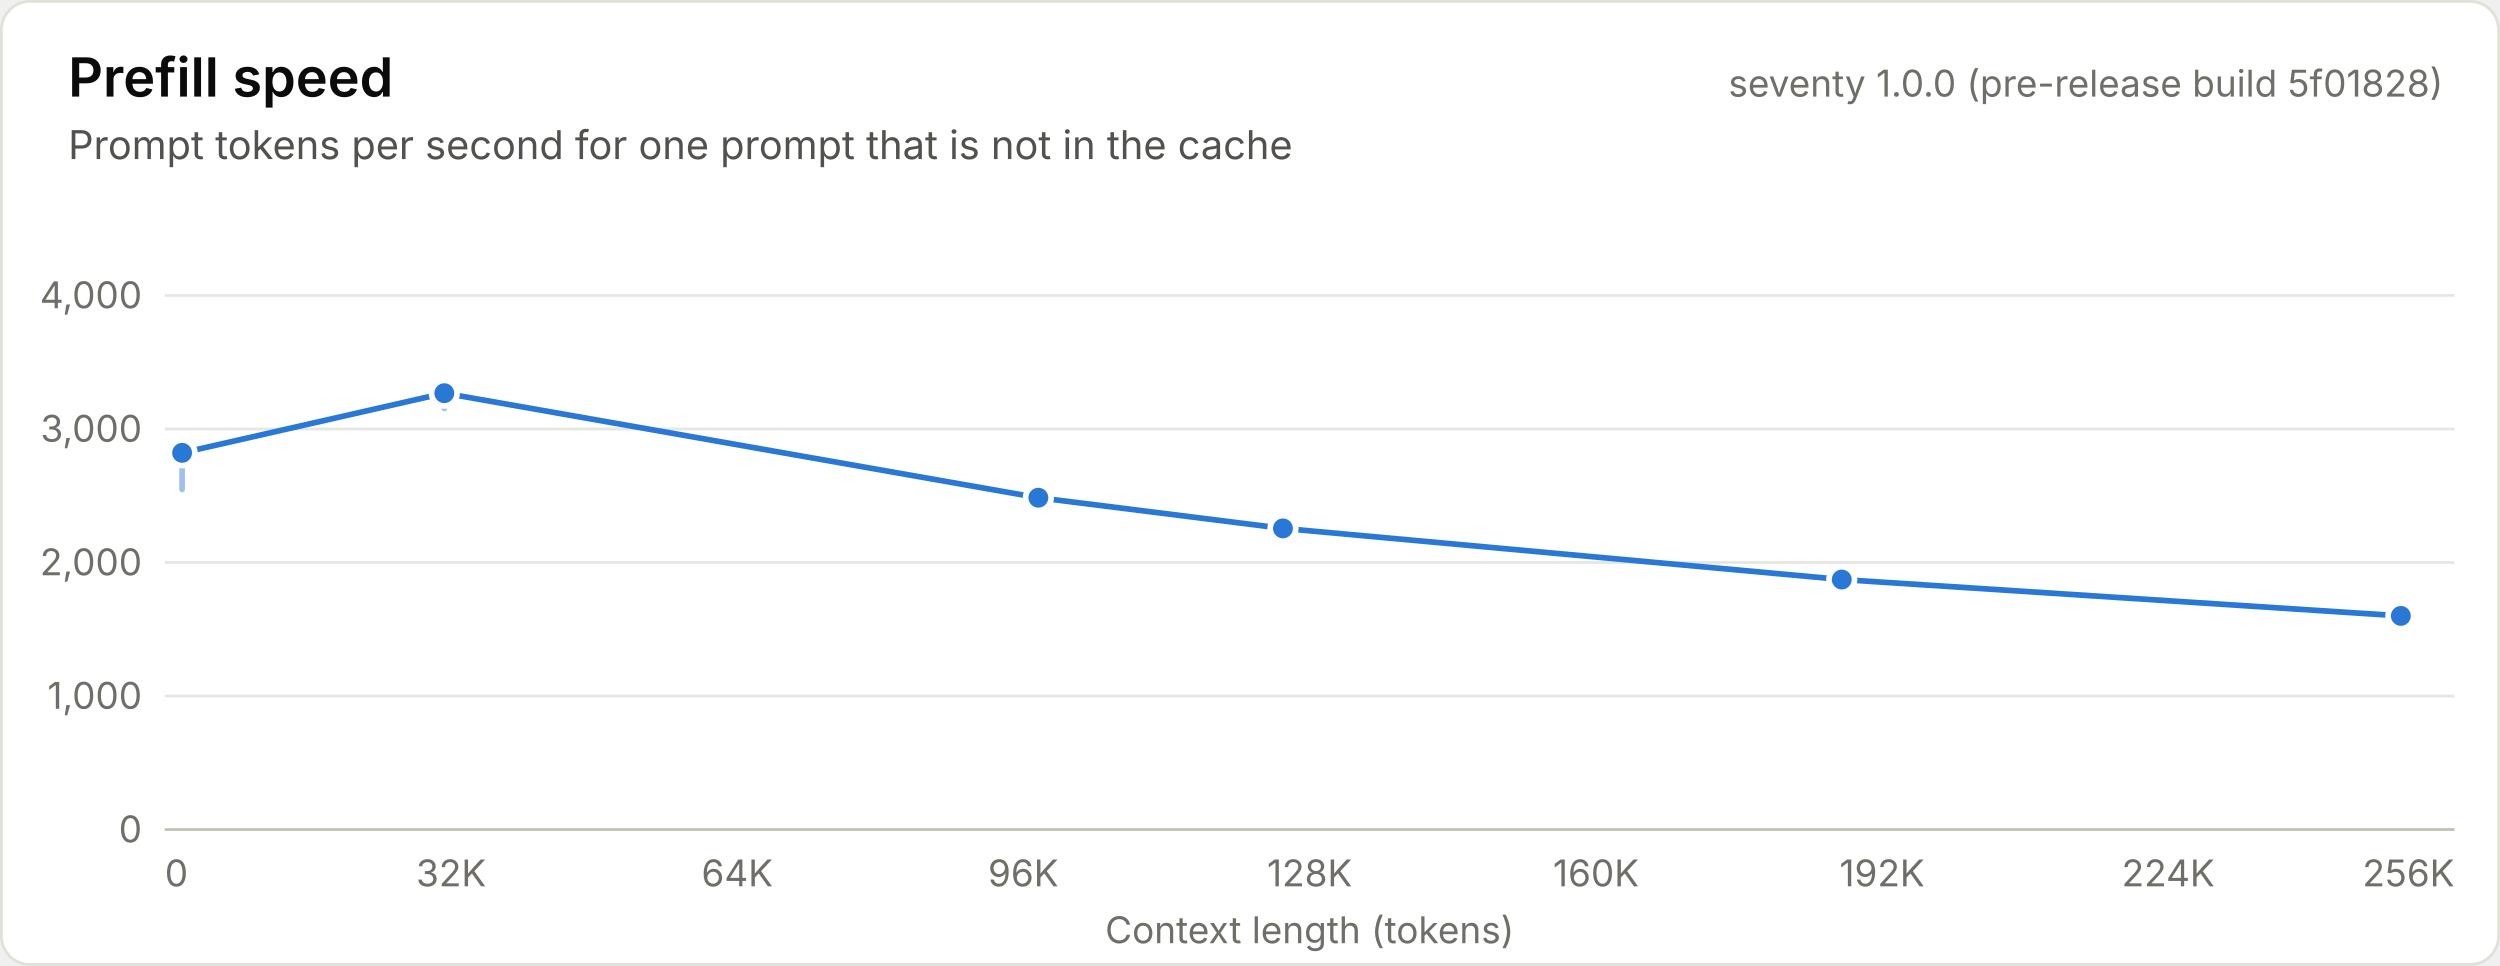
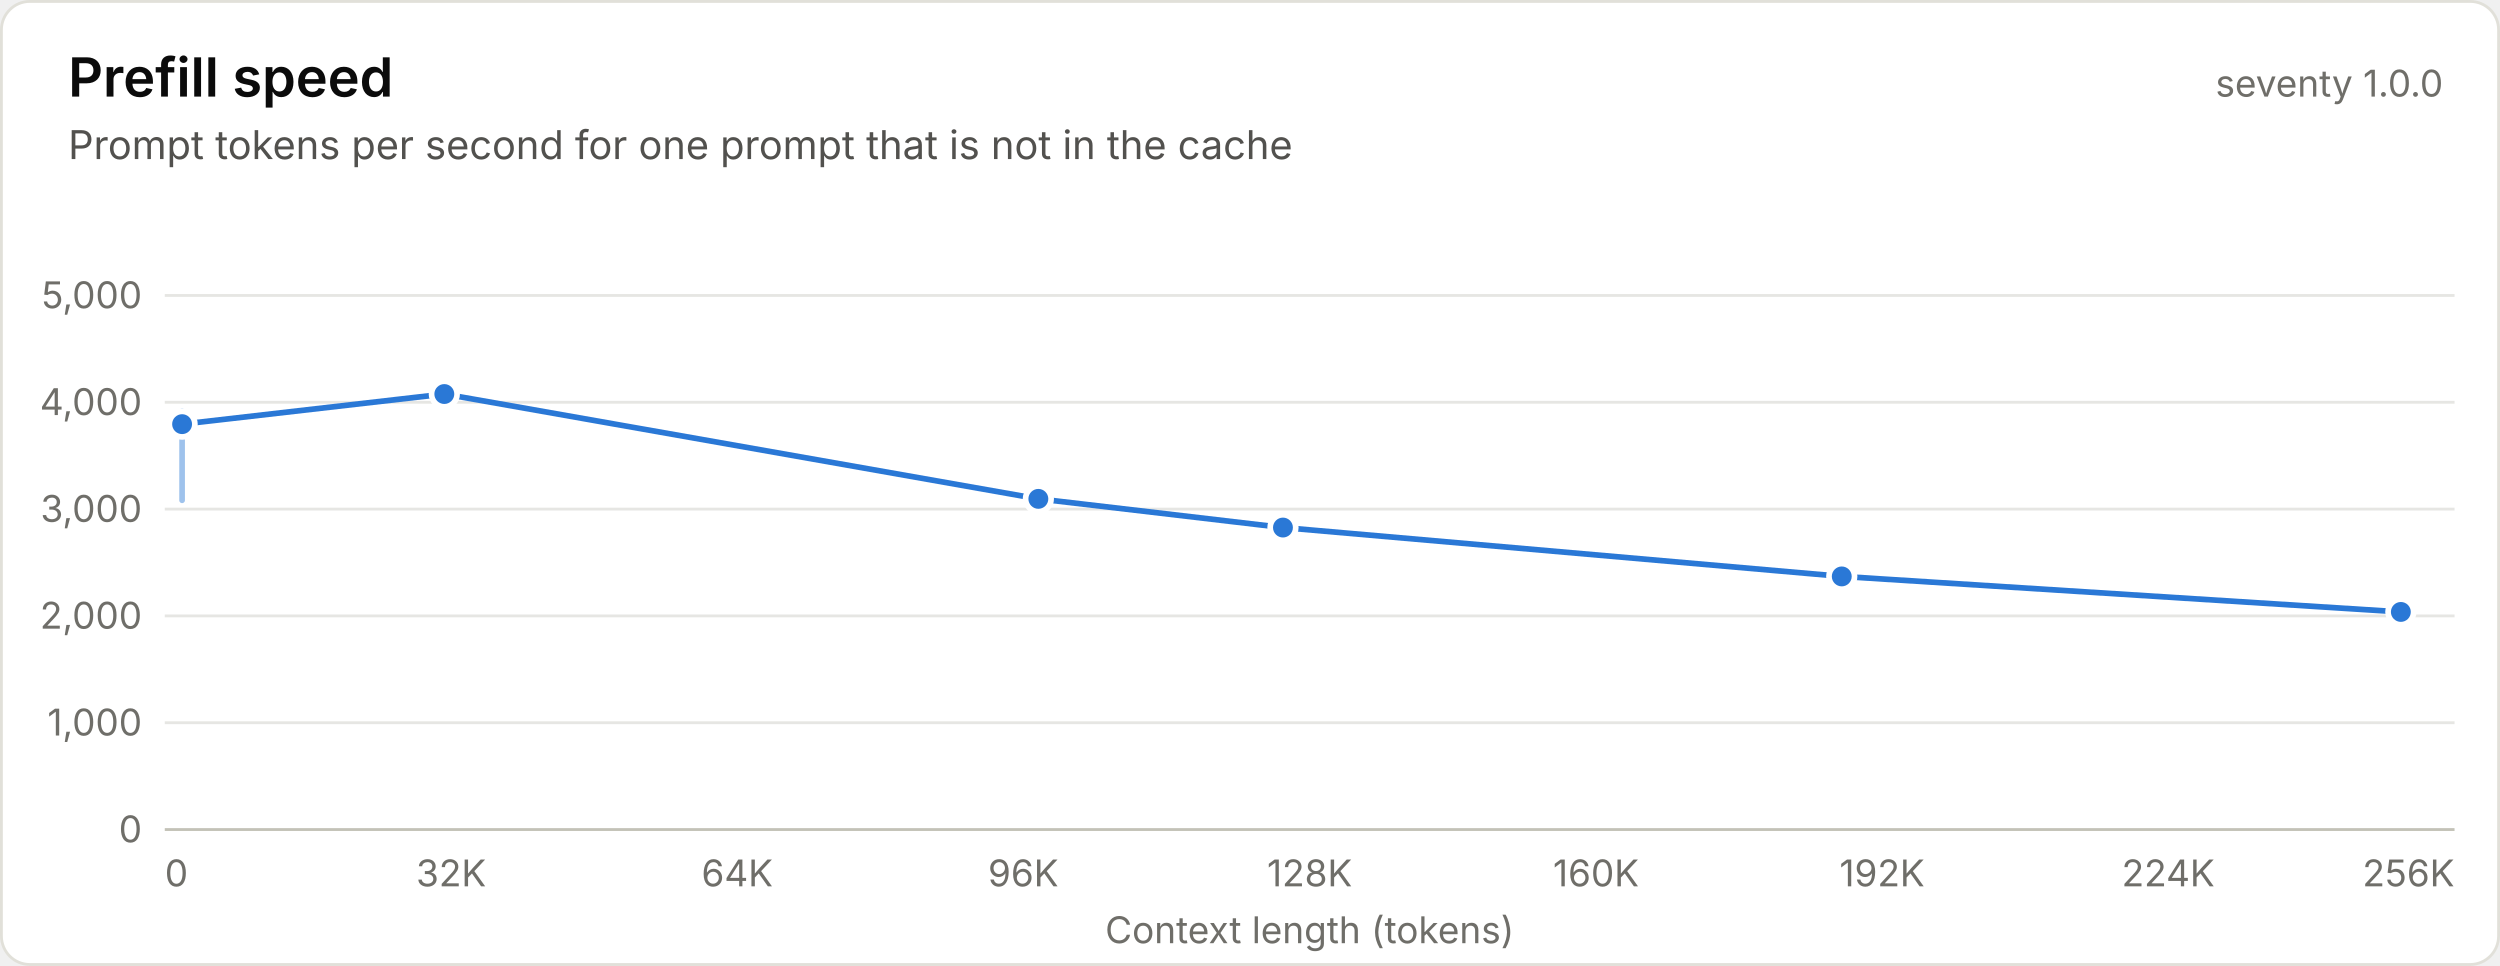
<svg xmlns="http://www.w3.org/2000/svg" viewBox="0 0 880 340" width="880" height="340" font-family="Inter, system-ui, -apple-system, 'Segoe UI', Helvetica, Arial, sans-serif" role="img" aria-label="Prefill speed">
  <rect x="0.5" y="0.5" width="879" height="339" rx="10" fill="#ffffff" stroke="#e1e0d9" />
  <text x="24.0" y="34.0" font-size="19" font-weight="600" fill="#0b0b0b" text-anchor="start">Prefill speed</text>
  <text x="24.0" y="56.0" font-size="14" font-weight="400" fill="#52514e" text-anchor="start">Prompt tokens per second for one prompt that is not in the cache</text>
-   <text x="860.0" y="34.0" font-size="13" font-weight="400" fill="#6f6e69" text-anchor="end">seventy 1.0.0 (pre-release build 5f01828)</text>
+   <text x="860.0" y="34.0" font-size="13" font-weight="400" fill="#6f6e69" text-anchor="end">seventy 1.0.0</text>
  <line x1="58" x2="864" y1="292.0" y2="292.0" stroke="#c3c2b7" stroke-width="1" />
  <text x="50.0" y="296.5" font-size="13" font-weight="400" fill="#6f6e69" text-anchor="end">0</text>
-   <line x1="58" x2="864" y1="245.0" y2="245.0" stroke="#e6e6e3" stroke-width="1" />
-   <text x="50.0" y="249.5" font-size="13" font-weight="400" fill="#6f6e69" text-anchor="end">1,000</text>
-   <line x1="58" x2="864" y1="198.0" y2="198.0" stroke="#e6e6e3" stroke-width="1" />
-   <text x="50.0" y="202.5" font-size="13" font-weight="400" fill="#6f6e69" text-anchor="end">2,000</text>
-   <line x1="58" x2="864" y1="151.0" y2="151.0" stroke="#e6e6e3" stroke-width="1" />
-   <text x="50.0" y="155.5" font-size="13" font-weight="400" fill="#6f6e69" text-anchor="end">3,000</text>
+   <line x1="58" x2="864" y1="254.4" y2="254.4" stroke="#e6e6e3" stroke-width="1" />
+   <text x="50.0" y="258.9" font-size="13" font-weight="400" fill="#6f6e69" text-anchor="end">1,000</text>
+   <line x1="58" x2="864" y1="216.8" y2="216.8" stroke="#e6e6e3" stroke-width="1" />
+   <text x="50.0" y="221.3" font-size="13" font-weight="400" fill="#6f6e69" text-anchor="end">2,000</text>
+   <line x1="58" x2="864" y1="179.2" y2="179.2" stroke="#e6e6e3" stroke-width="1" />
+   <text x="50.0" y="183.7" font-size="13" font-weight="400" fill="#6f6e69" text-anchor="end">3,000</text>
+   <line x1="58" x2="864" y1="141.6" y2="141.6" stroke="#e6e6e3" stroke-width="1" />
+   <text x="50.0" y="146.1" font-size="13" font-weight="400" fill="#6f6e69" text-anchor="end">4,000</text>
  <line x1="58" x2="864" y1="104.0" y2="104.0" stroke="#e6e6e3" stroke-width="1" />
-   <text x="50.0" y="108.5" font-size="13" font-weight="400" fill="#6f6e69" text-anchor="end">4,000</text>
+   <text x="50.0" y="108.5" font-size="13" font-weight="400" fill="#6f6e69" text-anchor="end">5,000</text>
  <text x="58.0" y="312.0" font-size="13" font-weight="400" fill="#6f6e69" text-anchor="start">0</text>
  <text x="158.8" y="312.0" font-size="13" font-weight="400" fill="#6f6e69" text-anchor="middle">32K</text>
  <text x="259.5" y="312.0" font-size="13" font-weight="400" fill="#6f6e69" text-anchor="middle">64K</text>
  <text x="360.2" y="312.0" font-size="13" font-weight="400" fill="#6f6e69" text-anchor="middle">96K</text>
  <text x="461.0" y="312.0" font-size="13" font-weight="400" fill="#6f6e69" text-anchor="middle">128K</text>
  <text x="561.8" y="312.0" font-size="13" font-weight="400" fill="#6f6e69" text-anchor="middle">160K</text>
  <text x="662.5" y="312.0" font-size="13" font-weight="400" fill="#6f6e69" text-anchor="middle">192K</text>
  <text x="763.2" y="312.0" font-size="13" font-weight="400" fill="#6f6e69" text-anchor="middle">224K</text>
  <text x="864.0" y="312.0" font-size="13" font-weight="400" fill="#6f6e69" text-anchor="end">256K</text>
  <text x="461.0" y="332.0" font-size="13" font-weight="400" fill="#6f6e69" text-anchor="middle">Context length (tokens)</text>
-   <polyline points="64.1,159.4 156.4,138.4 365.5,175.2 451.6,186.0 648.3,204.0 845.1,216.8" fill="none" stroke="#2a78d6" stroke-width="2" stroke-linejoin="round" stroke-linecap="round" />
-   <line x1="64.1" x2="64.1" y1="172.3" y2="157.2" stroke="#2a78d6" stroke-opacity="0.45" stroke-width="2" stroke-linecap="round" />
-   <circle cx="64.1" cy="159.4" r="4.5" fill="#2a78d6" stroke="#ffffff" stroke-width="2" />
-   <line x1="156.4" x2="156.4" y1="143.8" y2="136.1" stroke="#2a78d6" stroke-opacity="0.45" stroke-width="2" stroke-linecap="round" />
-   <circle cx="156.4" cy="138.4" r="4.5" fill="#2a78d6" stroke="#ffffff" stroke-width="2" />
-   <line x1="365.5" x2="365.5" y1="176.3" y2="174.9" stroke="#2a78d6" stroke-opacity="0.45" stroke-width="2" stroke-linecap="round" />
-   <circle cx="365.5" cy="175.2" r="4.5" fill="#2a78d6" stroke="#ffffff" stroke-width="2" />
-   <line x1="451.6" x2="451.6" y1="186.7" y2="185.5" stroke="#2a78d6" stroke-opacity="0.45" stroke-width="2" stroke-linecap="round" />
-   <circle cx="451.6" cy="186.0" r="4.5" fill="#2a78d6" stroke="#ffffff" stroke-width="2" />
-   <circle cx="648.3" cy="204.0" r="4.5" fill="#2a78d6" stroke="#ffffff" stroke-width="2" />
-   <circle cx="845.1" cy="216.8" r="4.5" fill="#2a78d6" stroke="#ffffff" stroke-width="2" />
+   <polyline points="64.1,149.3 156.4,138.7 365.5,175.6 451.6,185.7 648.3,202.9 845.1,215.4" fill="none" stroke="#2a78d6" stroke-width="2" stroke-linejoin="round" stroke-linecap="round" />
+   <line x1="64.1" x2="64.1" y1="176.1" y2="144.8" stroke="#2a78d6" stroke-opacity="0.45" stroke-width="2" stroke-linecap="round" />
+   <circle cx="64.1" cy="149.3" r="4.5" fill="#2a78d6" stroke="#ffffff" stroke-width="2" />
+   <line x1="156.4" x2="156.4" y1="139.3" y2="138.1" stroke="#2a78d6" stroke-opacity="0.45" stroke-width="2" stroke-linecap="round" />
+   <circle cx="156.4" cy="138.7" r="4.5" fill="#2a78d6" stroke="#ffffff" stroke-width="2" />
+   <line x1="365.5" x2="365.5" y1="177.0" y2="175.3" stroke="#2a78d6" stroke-opacity="0.45" stroke-width="2" stroke-linecap="round" />
+   <circle cx="365.5" cy="175.6" r="4.5" fill="#2a78d6" stroke="#ffffff" stroke-width="2" />
+   <line x1="451.6" x2="451.6" y1="186.6" y2="185.4" stroke="#2a78d6" stroke-opacity="0.45" stroke-width="2" stroke-linecap="round" />
+   <circle cx="451.6" cy="185.7" r="4.5" fill="#2a78d6" stroke="#ffffff" stroke-width="2" />
+   <circle cx="648.3" cy="202.9" r="4.5" fill="#2a78d6" stroke="#ffffff" stroke-width="2" />
+   <circle cx="845.1" cy="215.4" r="4.5" fill="#2a78d6" stroke="#ffffff" stroke-width="2" />
</svg>
